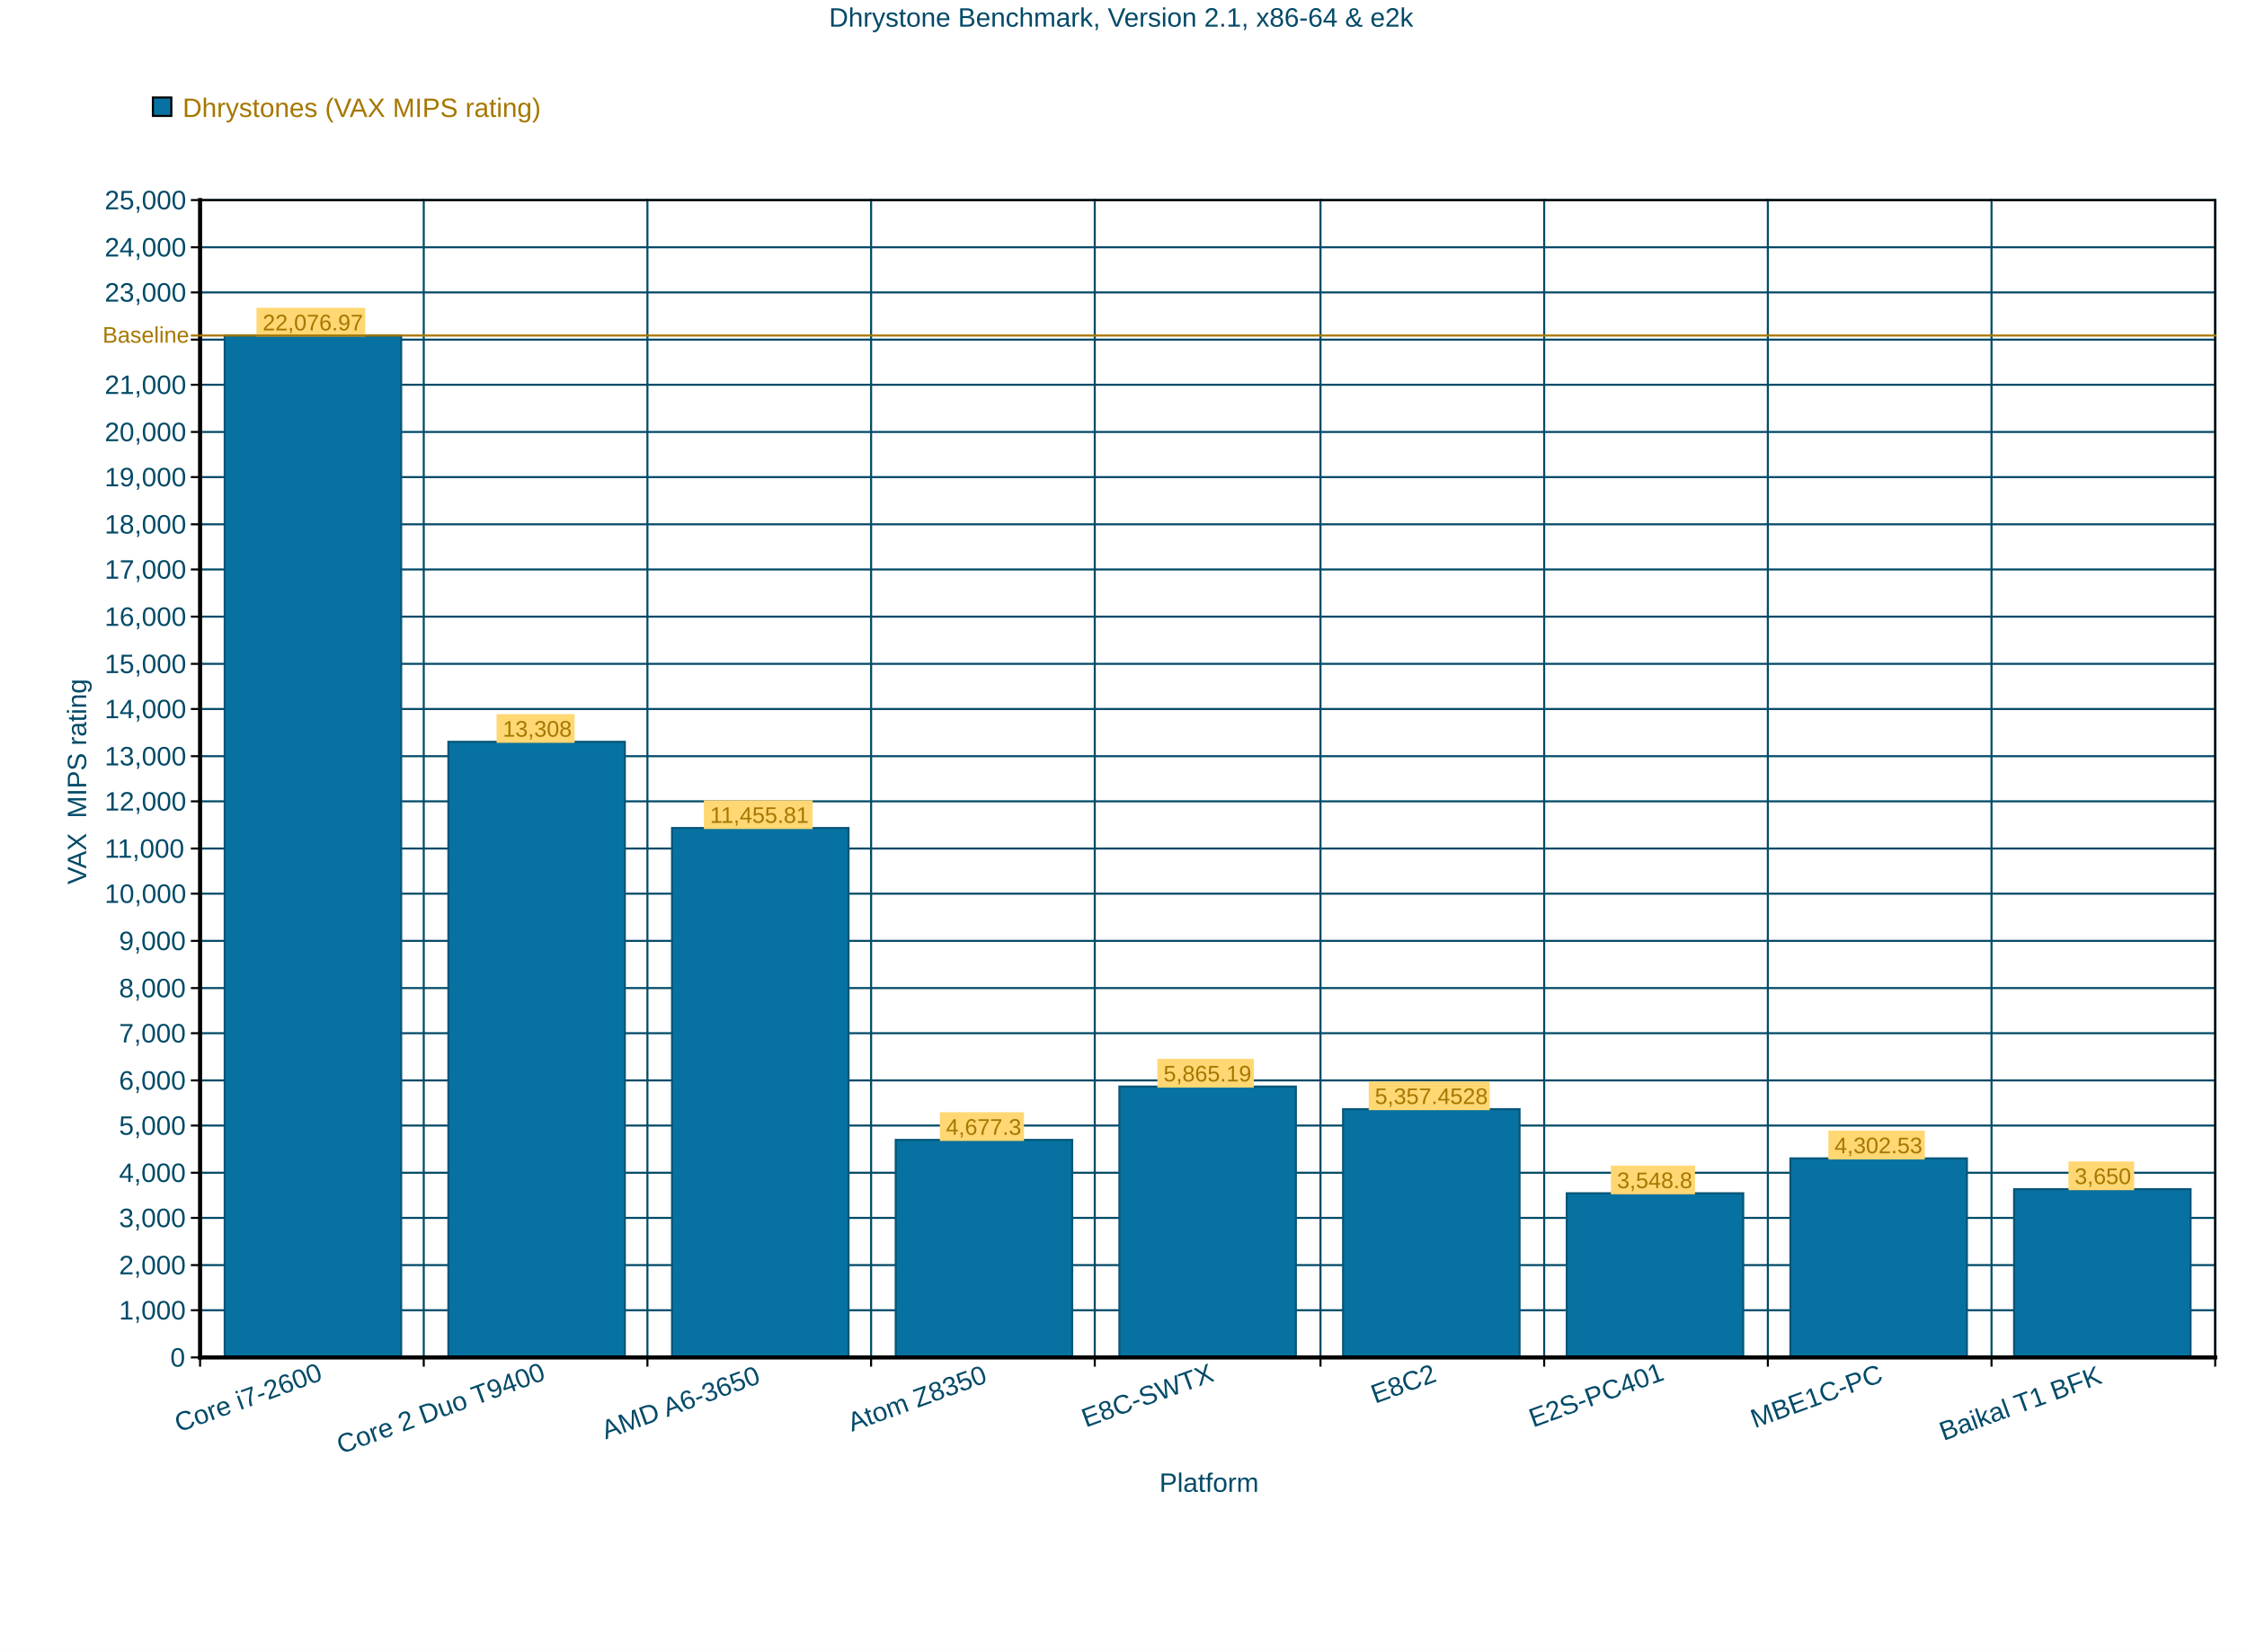
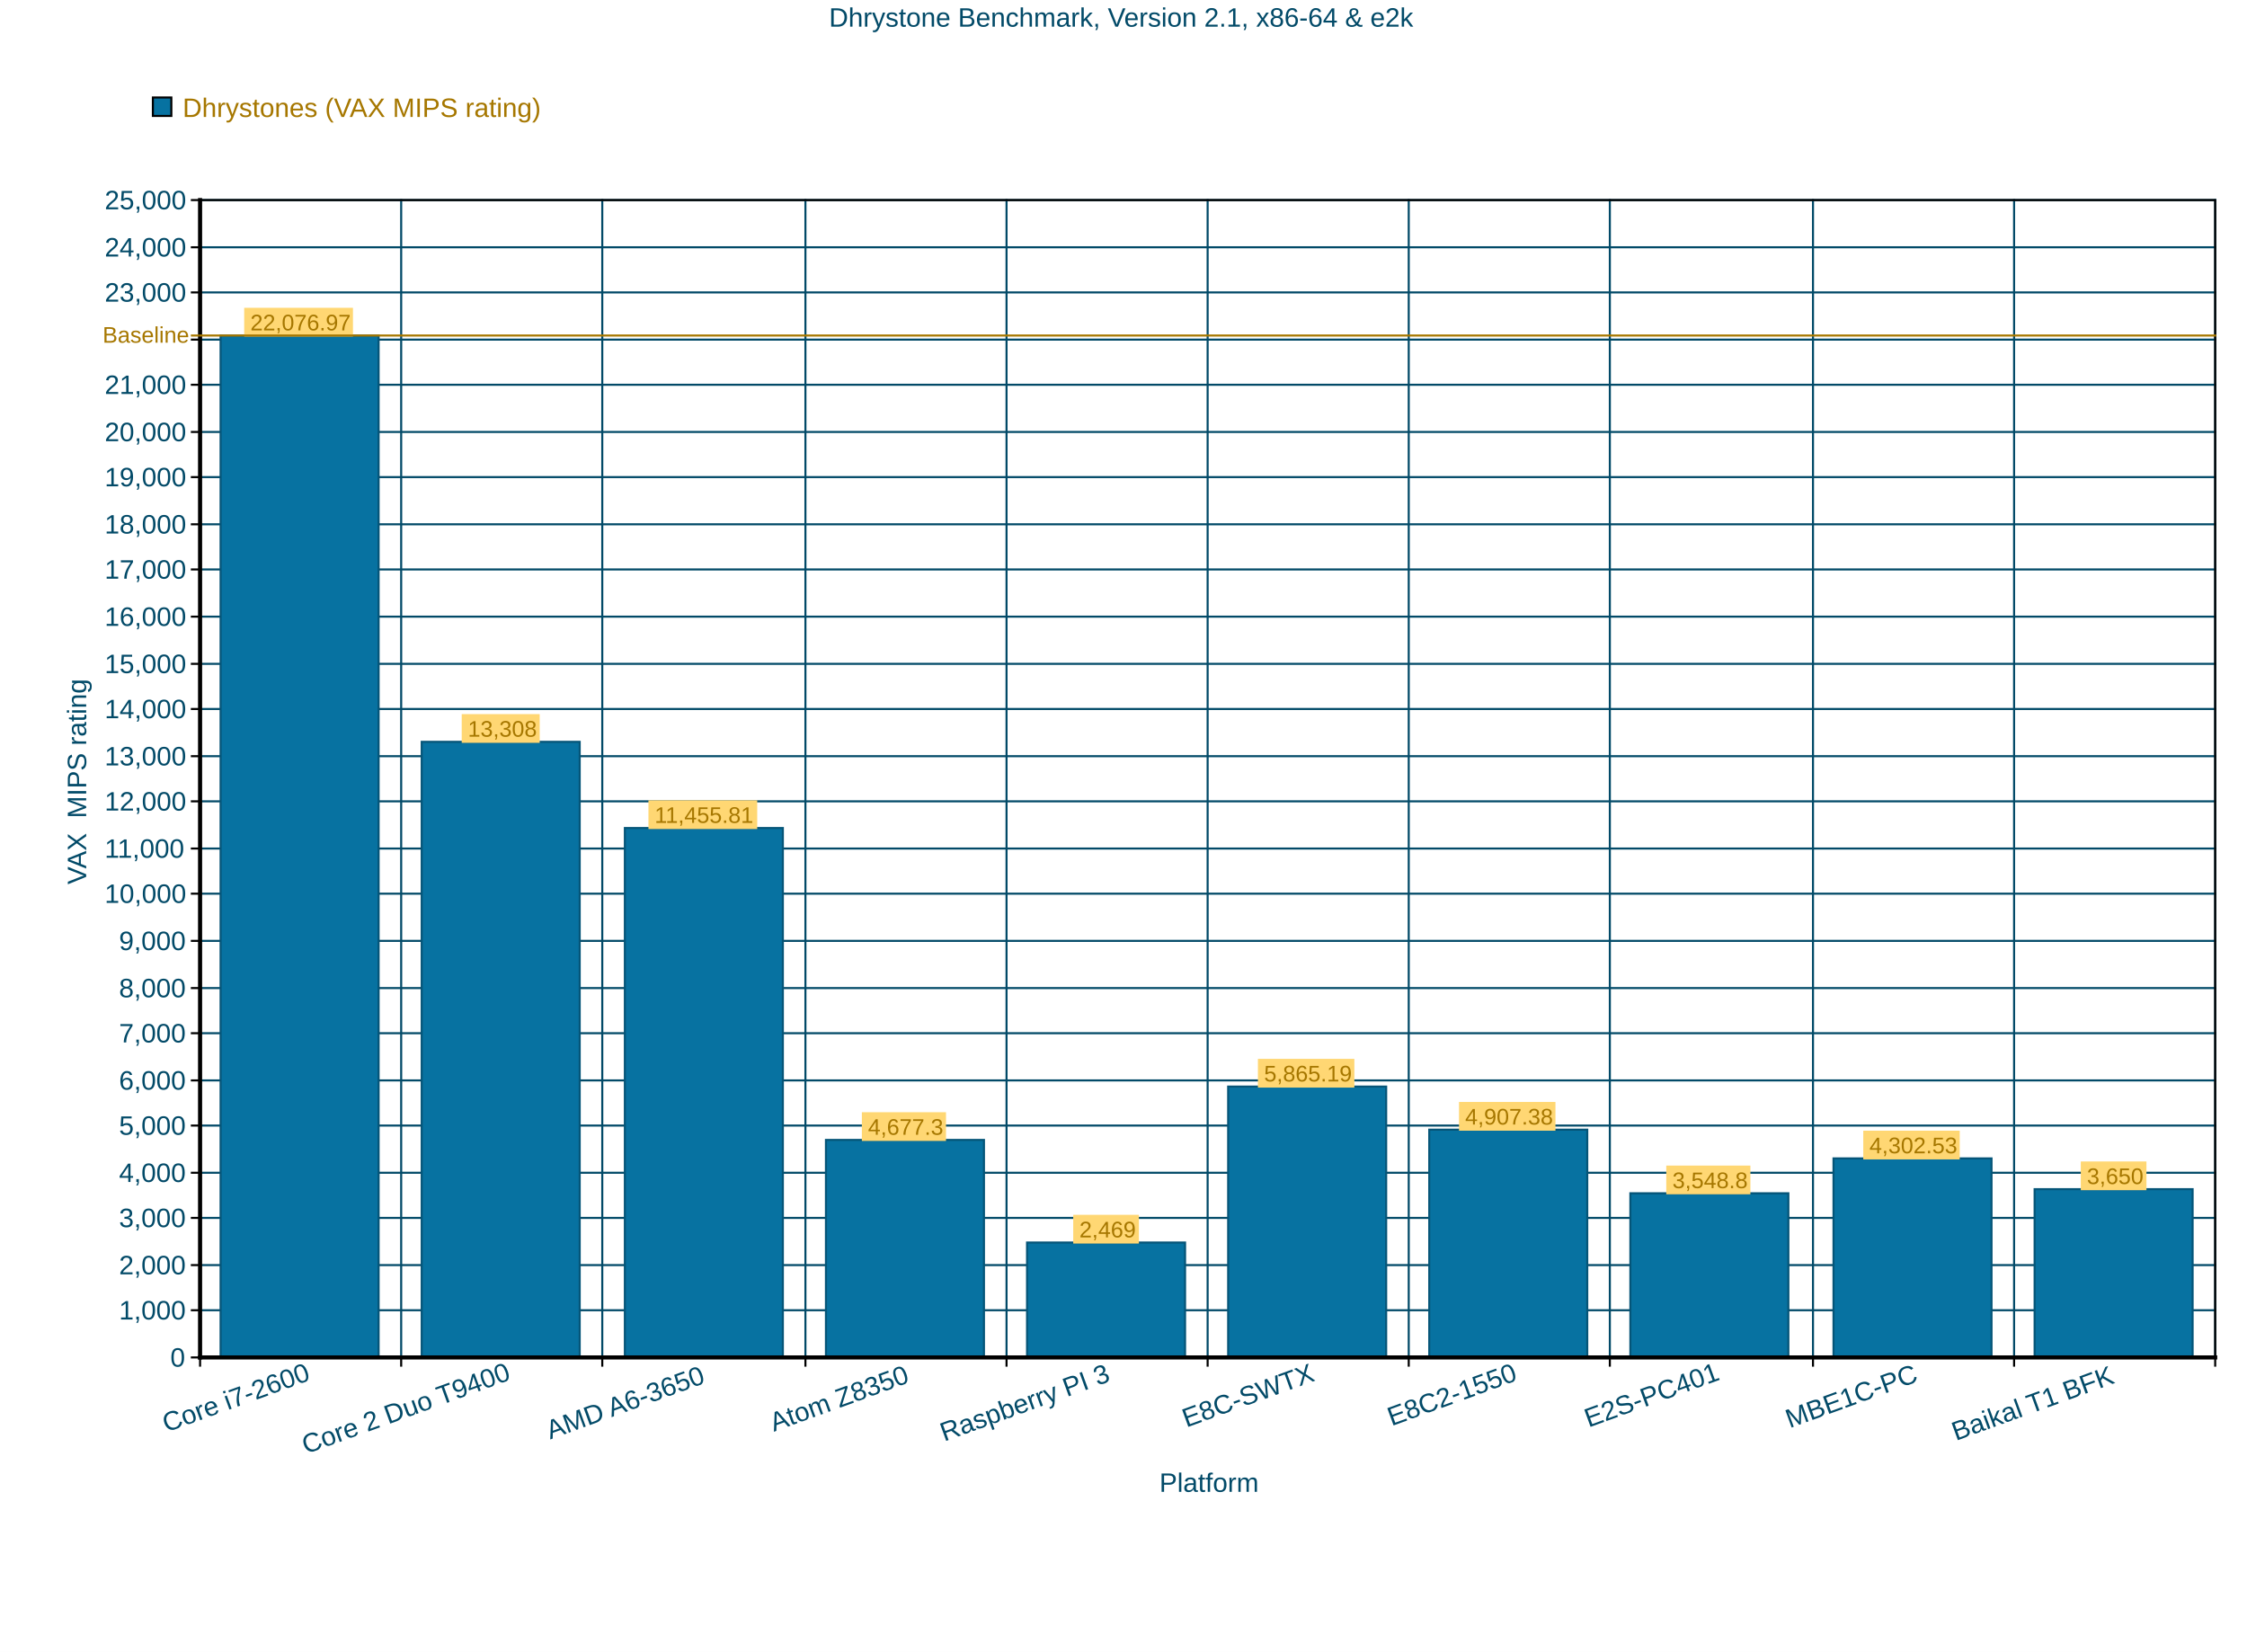
<svg xmlns="http://www.w3.org/2000/svg" xmlns:xlink="http://www.w3.org/1999/xlink" viewBox="0 0 1095 805" xml:space="preserve">
  <g font-family="Arial" font-size="11px" fill="none" fill-rule="evenodd" stroke-linecap="square">
    <rect id="b1" x="0" y="0" width="1095" height="805" />
    <use xlink:href="#b1" fill="#ffffff" />
    <rect id="b2" x="98" y="98" width="981" height="563" />
    <use xlink:href="#b2" fill="#ffffff" />
    <line id="b3" x1="97.5" y1="661.5" x2="1079.5" y2="661.5" />
    <use xlink:href="#b3" stroke="#024a68" />
    <line id="b4" x1="97.5" y1="638.5" x2="1079.5" y2="638.5" />
    <use xlink:href="#b4" stroke="#024a68" />
    <line id="b5" x1="97.5" y1="616.5" x2="1079.5" y2="616.5" />
    <use xlink:href="#b5" stroke="#024a68" />
    <line id="b6" x1="97.5" y1="593.5" x2="1079.5" y2="593.5" />
    <use xlink:href="#b6" stroke="#024a68" />
    <line id="b7" x1="97.5" y1="571.5" x2="1079.5" y2="571.5" />
    <use xlink:href="#b7" stroke="#024a68" />
    <line id="b8" x1="97.5" y1="548.5" x2="1079.5" y2="548.5" />
    <use xlink:href="#b8" stroke="#024a68" />
    <line id="b9" x1="97.5" y1="526.5" x2="1079.5" y2="526.5" />
    <use xlink:href="#b9" stroke="#024a68" />
    <line id="b10" x1="97.5" y1="503.5" x2="1079.5" y2="503.5" />
    <use xlink:href="#b10" stroke="#024a68" />
    <line id="b11" x1="97.5" y1="481.5" x2="1079.5" y2="481.5" />
    <use xlink:href="#b11" stroke="#024a68" />
    <line id="b12" x1="97.5" y1="458.5" x2="1079.5" y2="458.5" />
    <use xlink:href="#b12" stroke="#024a68" />
    <line id="b13" x1="97.5" y1="435.5" x2="1079.5" y2="435.5" />
    <use xlink:href="#b13" stroke="#024a68" />
    <line id="b14" x1="97.5" y1="413.5" x2="1079.5" y2="413.5" />
    <use xlink:href="#b14" stroke="#024a68" />
    <line id="b15" x1="97.5" y1="390.5" x2="1079.5" y2="390.5" />
    <use xlink:href="#b15" stroke="#024a68" />
    <line id="b16" x1="97.5" y1="368.5" x2="1079.5" y2="368.5" />
    <use xlink:href="#b16" stroke="#024a68" />
    <line id="b17" x1="97.5" y1="345.5" x2="1079.5" y2="345.5" />
    <use xlink:href="#b17" stroke="#024a68" />
    <line id="b18" x1="97.5" y1="323.5" x2="1079.5" y2="323.5" />
    <use xlink:href="#b18" stroke="#024a68" />
    <line id="b19" x1="97.5" y1="300.5" x2="1079.5" y2="300.5" />
    <use xlink:href="#b19" stroke="#024a68" />
    <line id="b20" x1="97.5" y1="277.5" x2="1079.5" y2="277.5" />
    <use xlink:href="#b20" stroke="#024a68" />
    <line id="b21" x1="97.5" y1="255.5" x2="1079.5" y2="255.5" />
    <use xlink:href="#b21" stroke="#024a68" />
    <line id="b22" x1="97.5" y1="232.5" x2="1079.5" y2="232.5" />
    <use xlink:href="#b22" stroke="#024a68" />
    <line id="b23" x1="97.5" y1="210.5" x2="1079.5" y2="210.5" />
    <use xlink:href="#b23" stroke="#024a68" />
    <line id="b24" x1="97.5" y1="187.5" x2="1079.5" y2="187.5" />
    <use xlink:href="#b24" stroke="#024a68" />
    <line id="b25" x1="97.5" y1="165.5" x2="1079.5" y2="165.5" />
    <use xlink:href="#b25" stroke="#024a68" />
    <line id="b26" x1="97.5" y1="142.5" x2="1079.5" y2="142.5" />
    <use xlink:href="#b26" stroke="#024a68" />
    <line id="b27" x1="97.5" y1="120.5" x2="1079.5" y2="120.5" />
    <use xlink:href="#b27" stroke="#024a68" />
    <line id="b28" x1="97.5" y1="97.5" x2="1079.5" y2="97.5" />
    <use xlink:href="#b28" stroke="#024a68" />
    <line id="b29" x1="97.5" y1="661.5" x2="97.5" y2="97.5" />
    <use xlink:href="#b29" stroke="#024a68" />
-     <line id="b30" x1="206.5" y1="661.5" x2="206.5" y2="97.5" />
+     <line id="b30" x1="195.5" y1="661.5" x2="195.5" y2="97.5" />
    <use xlink:href="#b30" stroke="#024a68" />
-     <line id="b31" x1="315.5" y1="661.5" x2="315.5" y2="97.5" />
+     <line id="b31" x1="293.5" y1="661.5" x2="293.5" y2="97.5" />
    <use xlink:href="#b31" stroke="#024a68" />
-     <line id="b32" x1="424.5" y1="661.5" x2="424.5" y2="97.5" />
+     <line id="b32" x1="392.5" y1="661.5" x2="392.5" y2="97.5" />
    <use xlink:href="#b32" stroke="#024a68" />
-     <line id="b33" x1="533.5" y1="661.5" x2="533.5" y2="97.5" />
+     <line id="b33" x1="490.5" y1="661.5" x2="490.5" y2="97.5" />
    <use xlink:href="#b33" stroke="#024a68" />
-     <line id="b34" x1="643.5" y1="661.5" x2="643.5" y2="97.5" />
+     <line id="b34" x1="588.5" y1="661.5" x2="588.5" y2="97.5" />
    <use xlink:href="#b34" stroke="#024a68" />
-     <line id="b35" x1="752.5" y1="661.5" x2="752.5" y2="97.5" />
+     <line id="b35" x1="686.5" y1="661.5" x2="686.5" y2="97.5" />
    <use xlink:href="#b35" stroke="#024a68" />
-     <line id="b36" x1="861.5" y1="661.5" x2="861.5" y2="97.5" />
+     <line id="b36" x1="784.5" y1="661.5" x2="784.5" y2="97.5" />
    <use xlink:href="#b36" stroke="#024a68" />
-     <line id="b37" x1="970.5" y1="661.5" x2="970.5" y2="97.5" />
+     <line id="b37" x1="883.5" y1="661.5" x2="883.5" y2="97.5" />
    <use xlink:href="#b37" stroke="#024a68" />
-     <line id="b38" x1="1079.5" y1="661.5" x2="1079.5" y2="97.5" />
+     <line id="b38" x1="981.5" y1="661.5" x2="981.5" y2="97.5" />
    <use xlink:href="#b38" stroke="#024a68" />
-     <rect id="b39" x="109.5" y="163.5" width="86" height="498" />
-     <use xlink:href="#b39" fill="#0772a1" stroke="#055578" />
-     <rect id="b40" x="218.5" y="361.5" width="86" height="300" />
+     <line id="b39" x1="1079.5" y1="661.5" x2="1079.5" y2="97.5" />
+     <use xlink:href="#b39" stroke="#024a68" />
+     <rect id="b40" x="107.5" y="163.5" width="77" height="498" />
    <use xlink:href="#b40" fill="#0772a1" stroke="#055578" />
-     <rect id="b41" x="327.5" y="403.5" width="86" height="258" />
+     <rect id="b41" x="205.5" y="361.5" width="77" height="300" />
    <use xlink:href="#b41" fill="#0772a1" stroke="#055578" />
-     <rect id="b42" x="436.5" y="555.5" width="86" height="106" />
+     <rect id="b42" x="304.5" y="403.5" width="77" height="258" />
    <use xlink:href="#b42" fill="#0772a1" stroke="#055578" />
-     <rect id="b43" x="545.5" y="529.5" width="86" height="132" />
+     <rect id="b43" x="402.5" y="555.5" width="77" height="106" />
    <use xlink:href="#b43" fill="#0772a1" stroke="#055578" />
-     <rect id="b44" x="654.5" y="540.5" width="86" height="121" />
+     <rect id="b44" x="500.5" y="605.5" width="77" height="56" />
    <use xlink:href="#b44" fill="#0772a1" stroke="#055578" />
-     <rect id="b45" x="763.5" y="581.5" width="86" height="80" />
+     <rect id="b45" x="598.5" y="529.5" width="77" height="132" />
    <use xlink:href="#b45" fill="#0772a1" stroke="#055578" />
-     <rect id="b46" x="872.5" y="564.5" width="86" height="97" />
+     <rect id="b46" x="696.5" y="550.5" width="77" height="111" />
    <use xlink:href="#b46" fill="#0772a1" stroke="#055578" />
-     <rect id="b47" x="981.5" y="579.5" width="86" height="82" />
+     <rect id="b47" x="794.5" y="581.5" width="77" height="80" />
    <use xlink:href="#b47" fill="#0772a1" stroke="#055578" />
-     <rect id="b48" x="125" y="150" width="53" height="14" />
-     <use xlink:href="#b48" fill="#ffd773" />
-     <text id="b49" style="font-family:'Arial';font-size:11px;" x="128" y="161">22,076.97</text>
-     <use xlink:href="#b49" fill="#a67700" />
-     <rect id="b50" x="242" y="348" width="38" height="14" />
+     <rect id="b48" x="893.5" y="564.5" width="77" height="97" />
+     <use xlink:href="#b48" fill="#0772a1" stroke="#055578" />
+     <rect id="b49" x="991.5" y="579.5" width="77" height="82" />
+     <use xlink:href="#b49" fill="#0772a1" stroke="#055578" />
+     <rect id="b50" x="119" y="150" width="53" height="14" />
    <use xlink:href="#b50" fill="#ffd773" />
-     <text id="b51" style="font-family:'Arial';font-size:11px;" x="245" y="359">13,308</text>
+     <text id="b51" style="font-family:'Arial';font-size:11px;" x="122" y="161">22,076.97</text>
    <use xlink:href="#b51" fill="#a67700" />
-     <rect id="b52" x="343" y="390" width="53" height="14" />
+     <rect id="b52" x="225" y="348" width="38" height="14" />
    <use xlink:href="#b52" fill="#ffd773" />
-     <text id="b53" style="font-family:'Arial';font-size:11px;" x="346" y="401">11,455.81</text>
+     <text id="b53" style="font-family:'Arial';font-size:11px;" x="228" y="359">13,308</text>
    <use xlink:href="#b53" fill="#a67700" />
-     <rect id="b54" x="458" y="542" width="41" height="14" />
+     <rect id="b54" x="316" y="390" width="53" height="14" />
    <use xlink:href="#b54" fill="#ffd773" />
-     <text id="b55" style="font-family:'Arial';font-size:11px;" x="461" y="553">4,677.3</text>
+     <text id="b55" style="font-family:'Arial';font-size:11px;" x="319" y="401">11,455.81</text>
    <use xlink:href="#b55" fill="#a67700" />
-     <rect id="b56" x="564" y="516" width="47" height="14" />
+     <rect id="b56" x="420" y="542" width="41" height="14" />
    <use xlink:href="#b56" fill="#ffd773" />
-     <text id="b57" style="font-family:'Arial';font-size:11px;" x="567" y="527">5,865.19</text>
+     <text id="b57" style="font-family:'Arial';font-size:11px;" x="423" y="553">4,677.3</text>
    <use xlink:href="#b57" fill="#a67700" />
-     <rect id="b58" x="667" y="527" width="59" height="14" />
+     <rect id="b58" x="523" y="592" width="32" height="14" />
    <use xlink:href="#b58" fill="#ffd773" />
-     <text id="b59" style="font-family:'Arial';font-size:11px;" x="670" y="538">5,357.4528</text>
+     <text id="b59" style="font-family:'Arial';font-size:11px;" x="526" y="603">2,469</text>
    <use xlink:href="#b59" fill="#a67700" />
-     <rect id="b60" x="785" y="568" width="41" height="14" />
+     <rect id="b60" x="613" y="516" width="47" height="14" />
    <use xlink:href="#b60" fill="#ffd773" />
-     <text id="b61" style="font-family:'Arial';font-size:11px;" x="788" y="579">3,548.8</text>
+     <text id="b61" style="font-family:'Arial';font-size:11px;" x="616" y="527">5,865.19</text>
    <use xlink:href="#b61" fill="#a67700" />
-     <rect id="b62" x="891" y="551" width="47" height="14" />
+     <rect id="b62" x="711" y="537" width="47" height="14" />
    <use xlink:href="#b62" fill="#ffd773" />
-     <text id="b63" style="font-family:'Arial';font-size:11px;" x="894" y="562">4,302.53</text>
+     <text id="b63" style="font-family:'Arial';font-size:11px;" x="714" y="548">4,907.38</text>
    <use xlink:href="#b63" fill="#a67700" />
-     <rect id="b64" x="1008" y="566" width="32" height="14" />
+     <rect id="b64" x="812" y="568" width="41" height="14" />
    <use xlink:href="#b64" fill="#ffd773" />
-     <text id="b65" style="font-family:'Arial';font-size:11px;" x="1011" y="577">3,650</text>
+     <text id="b65" style="font-family:'Arial';font-size:11px;" x="815" y="579">3,548.8</text>
    <use xlink:href="#b65" fill="#a67700" />
-     <rect id="b66" x="97.5" y="97.5" width="982" height="564" />
-     <use xlink:href="#b66" stroke="#000000" />
-     <line id="b67" x1="97.5" y1="661.5" x2="97.5" y2="97.5" stroke-width="2" />
-     <use xlink:href="#b67" stroke="#000000" />
-     <line id="b68" x1="93.5" y1="661.5" x2="96.5" y2="661.5" />
-     <use xlink:href="#b68" stroke="#000000" />
-     <line id="b69" x1="93.5" y1="638.5" x2="96.5" y2="638.5" />
-     <use xlink:href="#b69" stroke="#000000" />
-     <line id="b70" x1="93.5" y1="616.5" x2="96.5" y2="616.5" />
+     <rect id="b66" x="908" y="551" width="47" height="14" />
+     <use xlink:href="#b66" fill="#ffd773" />
+     <text id="b67" style="font-family:'Arial';font-size:11px;" x="911" y="562">4,302.53</text>
+     <use xlink:href="#b67" fill="#a67700" />
+     <rect id="b68" x="1014" y="566" width="32" height="14" />
+     <use xlink:href="#b68" fill="#ffd773" />
+     <text id="b69" style="font-family:'Arial';font-size:11px;" x="1017" y="577">3,650</text>
+     <use xlink:href="#b69" fill="#a67700" />
+     <rect id="b70" x="97.5" y="97.5" width="982" height="564" />
    <use xlink:href="#b70" stroke="#000000" />
-     <line id="b71" x1="93.5" y1="593.5" x2="96.5" y2="593.5" />
+     <line id="b71" x1="97.5" y1="661.5" x2="97.5" y2="97.5" stroke-width="2" />
    <use xlink:href="#b71" stroke="#000000" />
-     <line id="b72" x1="93.5" y1="571.5" x2="96.5" y2="571.5" />
+     <line id="b72" x1="93.5" y1="661.5" x2="96.5" y2="661.5" />
    <use xlink:href="#b72" stroke="#000000" />
-     <line id="b73" x1="93.5" y1="548.5" x2="96.5" y2="548.5" />
+     <line id="b73" x1="93.5" y1="638.5" x2="96.5" y2="638.5" />
    <use xlink:href="#b73" stroke="#000000" />
-     <line id="b74" x1="93.5" y1="526.5" x2="96.5" y2="526.5" />
+     <line id="b74" x1="93.5" y1="616.5" x2="96.5" y2="616.5" />
    <use xlink:href="#b74" stroke="#000000" />
-     <line id="b75" x1="93.5" y1="503.5" x2="96.5" y2="503.5" />
+     <line id="b75" x1="93.5" y1="593.5" x2="96.5" y2="593.5" />
    <use xlink:href="#b75" stroke="#000000" />
-     <line id="b76" x1="93.5" y1="481.5" x2="96.5" y2="481.5" />
+     <line id="b76" x1="93.5" y1="571.5" x2="96.5" y2="571.5" />
    <use xlink:href="#b76" stroke="#000000" />
-     <line id="b77" x1="93.5" y1="458.5" x2="96.5" y2="458.5" />
+     <line id="b77" x1="93.5" y1="548.5" x2="96.5" y2="548.5" />
    <use xlink:href="#b77" stroke="#000000" />
-     <line id="b78" x1="93.5" y1="435.5" x2="96.5" y2="435.5" />
+     <line id="b78" x1="93.5" y1="526.5" x2="96.5" y2="526.5" />
    <use xlink:href="#b78" stroke="#000000" />
-     <line id="b79" x1="93.5" y1="413.5" x2="96.5" y2="413.5" />
+     <line id="b79" x1="93.5" y1="503.5" x2="96.5" y2="503.5" />
    <use xlink:href="#b79" stroke="#000000" />
-     <line id="b80" x1="93.5" y1="390.5" x2="96.5" y2="390.5" />
+     <line id="b80" x1="93.5" y1="481.5" x2="96.5" y2="481.5" />
    <use xlink:href="#b80" stroke="#000000" />
-     <line id="b81" x1="93.5" y1="368.5" x2="96.5" y2="368.5" />
+     <line id="b81" x1="93.5" y1="458.5" x2="96.5" y2="458.5" />
    <use xlink:href="#b81" stroke="#000000" />
-     <line id="b82" x1="93.5" y1="345.5" x2="96.5" y2="345.5" />
+     <line id="b82" x1="93.5" y1="435.5" x2="96.5" y2="435.5" />
    <use xlink:href="#b82" stroke="#000000" />
-     <line id="b83" x1="93.5" y1="323.5" x2="96.5" y2="323.5" />
+     <line id="b83" x1="93.5" y1="413.5" x2="96.5" y2="413.5" />
    <use xlink:href="#b83" stroke="#000000" />
-     <line id="b84" x1="93.5" y1="300.5" x2="96.5" y2="300.5" />
+     <line id="b84" x1="93.5" y1="390.5" x2="96.5" y2="390.5" />
    <use xlink:href="#b84" stroke="#000000" />
-     <line id="b85" x1="93.5" y1="277.5" x2="96.5" y2="277.5" />
+     <line id="b85" x1="93.5" y1="368.5" x2="96.5" y2="368.5" />
    <use xlink:href="#b85" stroke="#000000" />
-     <line id="b86" x1="93.5" y1="255.5" x2="96.5" y2="255.5" />
+     <line id="b86" x1="93.5" y1="345.5" x2="96.5" y2="345.5" />
    <use xlink:href="#b86" stroke="#000000" />
-     <line id="b87" x1="93.5" y1="232.5" x2="96.5" y2="232.5" />
+     <line id="b87" x1="93.5" y1="323.5" x2="96.5" y2="323.5" />
    <use xlink:href="#b87" stroke="#000000" />
-     <line id="b88" x1="93.5" y1="210.5" x2="96.5" y2="210.5" />
+     <line id="b88" x1="93.5" y1="300.5" x2="96.5" y2="300.5" />
    <use xlink:href="#b88" stroke="#000000" />
-     <line id="b89" x1="93.5" y1="187.5" x2="96.5" y2="187.5" />
+     <line id="b89" x1="93.5" y1="277.5" x2="96.5" y2="277.5" />
    <use xlink:href="#b89" stroke="#000000" />
-     <line id="b90" x1="93.5" y1="165.5" x2="96.5" y2="165.5" />
+     <line id="b90" x1="93.5" y1="255.5" x2="96.5" y2="255.5" />
    <use xlink:href="#b90" stroke="#000000" />
-     <line id="b91" x1="93.5" y1="142.5" x2="96.5" y2="142.5" />
+     <line id="b91" x1="93.5" y1="232.5" x2="96.5" y2="232.5" />
    <use xlink:href="#b91" stroke="#000000" />
-     <line id="b92" x1="93.5" y1="120.5" x2="96.5" y2="120.5" />
+     <line id="b92" x1="93.5" y1="210.5" x2="96.5" y2="210.5" />
    <use xlink:href="#b92" stroke="#000000" />
-     <line id="b93" x1="93.5" y1="97.5" x2="96.5" y2="97.5" />
+     <line id="b93" x1="93.5" y1="187.5" x2="96.5" y2="187.5" />
    <use xlink:href="#b93" stroke="#000000" />
-     <text id="b94" style="font-family:'Arial';font-size:13px;" x="83" y="666">0</text>
-     <use xlink:href="#b94" fill="#024a68" />
-     <text id="b95" style="font-family:'Arial';font-size:13px;" x="58" y="643">1,000</text>
-     <use xlink:href="#b95" fill="#024a68" />
-     <text id="b96" style="font-family:'Arial';font-size:13px;" x="58" y="621">2,000</text>
-     <use xlink:href="#b96" fill="#024a68" />
-     <text id="b97" style="font-family:'Arial';font-size:13px;" x="58" y="598">3,000</text>
-     <use xlink:href="#b97" fill="#024a68" />
-     <text id="b98" style="font-family:'Arial';font-size:13px;" x="58" y="576">4,000</text>
+     <line id="b94" x1="93.5" y1="165.5" x2="96.5" y2="165.5" />
+     <use xlink:href="#b94" stroke="#000000" />
+     <line id="b95" x1="93.5" y1="142.5" x2="96.5" y2="142.5" />
+     <use xlink:href="#b95" stroke="#000000" />
+     <line id="b96" x1="93.5" y1="120.5" x2="96.5" y2="120.5" />
+     <use xlink:href="#b96" stroke="#000000" />
+     <line id="b97" x1="93.5" y1="97.5" x2="96.5" y2="97.5" />
+     <use xlink:href="#b97" stroke="#000000" />
+     <text id="b98" style="font-family:'Arial';font-size:13px;" x="83" y="666">0</text>
    <use xlink:href="#b98" fill="#024a68" />
-     <text id="b99" style="font-family:'Arial';font-size:13px;" x="58" y="553">5,000</text>
+     <text id="b99" style="font-family:'Arial';font-size:13px;" x="58" y="643">1,000</text>
    <use xlink:href="#b99" fill="#024a68" />
-     <text id="b100" style="font-family:'Arial';font-size:13px;" x="58" y="531">6,000</text>
+     <text id="b100" style="font-family:'Arial';font-size:13px;" x="58" y="621">2,000</text>
    <use xlink:href="#b100" fill="#024a68" />
-     <text id="b101" style="font-family:'Arial';font-size:13px;" x="58" y="508">7,000</text>
+     <text id="b101" style="font-family:'Arial';font-size:13px;" x="58" y="598">3,000</text>
    <use xlink:href="#b101" fill="#024a68" />
-     <text id="b102" style="font-family:'Arial';font-size:13px;" x="58" y="486">8,000</text>
+     <text id="b102" style="font-family:'Arial';font-size:13px;" x="58" y="576">4,000</text>
    <use xlink:href="#b102" fill="#024a68" />
-     <text id="b103" style="font-family:'Arial';font-size:13px;" x="58" y="463">9,000</text>
+     <text id="b103" style="font-family:'Arial';font-size:13px;" x="58" y="553">5,000</text>
    <use xlink:href="#b103" fill="#024a68" />
-     <text id="b104" style="font-family:'Arial';font-size:13px;" x="51" y="440">10,000</text>
+     <text id="b104" style="font-family:'Arial';font-size:13px;" x="58" y="531">6,000</text>
    <use xlink:href="#b104" fill="#024a68" />
-     <text id="b105" style="font-family:'Arial';font-size:13px;" x="51" y="418">11,000</text>
+     <text id="b105" style="font-family:'Arial';font-size:13px;" x="58" y="508">7,000</text>
    <use xlink:href="#b105" fill="#024a68" />
-     <text id="b106" style="font-family:'Arial';font-size:13px;" x="51" y="395">12,000</text>
+     <text id="b106" style="font-family:'Arial';font-size:13px;" x="58" y="486">8,000</text>
    <use xlink:href="#b106" fill="#024a68" />
-     <text id="b107" style="font-family:'Arial';font-size:13px;" x="51" y="373">13,000</text>
+     <text id="b107" style="font-family:'Arial';font-size:13px;" x="58" y="463">9,000</text>
    <use xlink:href="#b107" fill="#024a68" />
-     <text id="b108" style="font-family:'Arial';font-size:13px;" x="51" y="350">14,000</text>
+     <text id="b108" style="font-family:'Arial';font-size:13px;" x="51" y="440">10,000</text>
    <use xlink:href="#b108" fill="#024a68" />
-     <text id="b109" style="font-family:'Arial';font-size:13px;" x="51" y="328">15,000</text>
+     <text id="b109" style="font-family:'Arial';font-size:13px;" x="51" y="418">11,000</text>
    <use xlink:href="#b109" fill="#024a68" />
-     <text id="b110" style="font-family:'Arial';font-size:13px;" x="51" y="305">16,000</text>
+     <text id="b110" style="font-family:'Arial';font-size:13px;" x="51" y="395">12,000</text>
    <use xlink:href="#b110" fill="#024a68" />
-     <text id="b111" style="font-family:'Arial';font-size:13px;" x="51" y="282">17,000</text>
+     <text id="b111" style="font-family:'Arial';font-size:13px;" x="51" y="373">13,000</text>
    <use xlink:href="#b111" fill="#024a68" />
-     <text id="b112" style="font-family:'Arial';font-size:13px;" x="51" y="260">18,000</text>
+     <text id="b112" style="font-family:'Arial';font-size:13px;" x="51" y="350">14,000</text>
    <use xlink:href="#b112" fill="#024a68" />
-     <text id="b113" style="font-family:'Arial';font-size:13px;" x="51" y="237">19,000</text>
+     <text id="b113" style="font-family:'Arial';font-size:13px;" x="51" y="328">15,000</text>
    <use xlink:href="#b113" fill="#024a68" />
-     <text id="b114" style="font-family:'Arial';font-size:13px;" x="51" y="215">20,000</text>
+     <text id="b114" style="font-family:'Arial';font-size:13px;" x="51" y="305">16,000</text>
    <use xlink:href="#b114" fill="#024a68" />
-     <text id="b115" style="font-family:'Arial';font-size:13px;" x="51" y="192">21,000</text>
+     <text id="b115" style="font-family:'Arial';font-size:13px;" x="51" y="282">17,000</text>
    <use xlink:href="#b115" fill="#024a68" />
-     <text id="b116" style="font-family:'Arial';font-size:13px;" x="51" y="147">23,000</text>
+     <text id="b116" style="font-family:'Arial';font-size:13px;" x="51" y="260">18,000</text>
    <use xlink:href="#b116" fill="#024a68" />
-     <text id="b117" style="font-family:'Arial';font-size:13px;" x="51" y="125">24,000</text>
+     <text id="b117" style="font-family:'Arial';font-size:13px;" x="51" y="237">19,000</text>
    <use xlink:href="#b117" fill="#024a68" />
-     <text id="b118" style="font-family:'Arial';font-size:13px;" x="51" y="102">25,000</text>
+     <text id="b118" style="font-family:'Arial';font-size:13px;" x="51" y="215">20,000</text>
    <use xlink:href="#b118" fill="#024a68" />
-     <line id="b119" x1="93.5" y1="163.5" x2="96.5" y2="163.5" />
-     <use xlink:href="#b119" stroke="#a67700" />
-     <text id="b120" style="font-family:'Arial';font-size:11px;" x="50" y="167">Baseline</text>
-     <use xlink:href="#b120" fill="#a67700" />
-     <defs>
-       <symbol id="g121" viewBox="0 0 115 15" preserveAspectRatio="none">
-         <g font-family="Arial" font-size="11px" fill="none" fill-rule="evenodd" stroke-linecap="square">
-           <text id="b122" style="font-family:'Arial';font-size:13px;" x="5" y="12">VAX  MIPS rating </text>
-           <use xlink:href="#b122" fill="#024a68" />
-         </g>
-       </symbol>
-     </defs>
-     <use x="30" y="436" width="115" height="15" xlink:href="#g121" transform="rotate(-90,30,436)" />
-     <line id="b123" x1="97.5" y1="661.5" x2="1079.5" y2="661.5" stroke-width="2" />
-     <use xlink:href="#b123" stroke="#000000" />
-     <line id="b124" x1="97.5" y1="665.5" x2="97.5" y2="662.5" />
-     <use xlink:href="#b124" stroke="#000000" />
-     <line id="b125" x1="206.5" y1="665.5" x2="206.5" y2="662.5" />
-     <use xlink:href="#b125" stroke="#000000" />
-     <line id="b126" x1="315.5" y1="665.5" x2="315.5" y2="662.5" />
-     <use xlink:href="#b126" stroke="#000000" />
-     <line id="b127" x1="424.5" y1="665.5" x2="424.5" y2="662.5" />
+     <text id="b119" style="font-family:'Arial';font-size:13px;" x="51" y="192">21,000</text>
+     <use xlink:href="#b119" fill="#024a68" />
+     <text id="b120" style="font-family:'Arial';font-size:13px;" x="51" y="147">23,000</text>
+     <use xlink:href="#b120" fill="#024a68" />
+     <text id="b121" style="font-family:'Arial';font-size:13px;" x="51" y="125">24,000</text>
+     <use xlink:href="#b121" fill="#024a68" />
+     <text id="b122" style="font-family:'Arial';font-size:13px;" x="51" y="102">25,000</text>
+     <use xlink:href="#b122" fill="#024a68" />
+     <line id="b123" x1="93.5" y1="163.5" x2="96.5" y2="163.5" />
+     <use xlink:href="#b123" stroke="#a67700" />
+     <text id="b124" style="font-family:'Arial';font-size:11px;" x="50" y="167">Baseline</text>
+     <use xlink:href="#b124" fill="#a67700" />
+     <defs>
+       <symbol id="g125" viewBox="0 0 115 15" preserveAspectRatio="none">
+         <g font-family="Arial" font-size="11px" fill="none" fill-rule="evenodd" stroke-linecap="square">
+           <text id="b126" style="font-family:'Arial';font-size:13px;" x="5" y="12">VAX  MIPS rating </text>
+           <use xlink:href="#b126" fill="#024a68" />
+         </g>
+       </symbol>
+     </defs>
+     <use x="30" y="436" width="115" height="15" xlink:href="#g125" transform="rotate(-90,30,436)" />
+     <line id="b127" x1="97.5" y1="661.5" x2="1079.5" y2="661.5" stroke-width="2" />
    <use xlink:href="#b127" stroke="#000000" />
-     <line id="b128" x1="533.5" y1="665.5" x2="533.5" y2="662.5" />
+     <line id="b128" x1="97.5" y1="665.5" x2="97.5" y2="662.5" />
    <use xlink:href="#b128" stroke="#000000" />
-     <line id="b129" x1="643.5" y1="665.5" x2="643.5" y2="662.5" />
+     <line id="b129" x1="195.5" y1="665.5" x2="195.5" y2="662.5" />
    <use xlink:href="#b129" stroke="#000000" />
-     <line id="b130" x1="752.5" y1="665.5" x2="752.5" y2="662.5" />
+     <line id="b130" x1="293.5" y1="665.5" x2="293.5" y2="662.5" />
    <use xlink:href="#b130" stroke="#000000" />
-     <line id="b131" x1="861.5" y1="665.5" x2="861.5" y2="662.5" />
+     <line id="b131" x1="392.5" y1="665.5" x2="392.5" y2="662.5" />
    <use xlink:href="#b131" stroke="#000000" />
-     <line id="b132" x1="970.5" y1="665.5" x2="970.5" y2="662.5" />
+     <line id="b132" x1="490.5" y1="665.5" x2="490.5" y2="662.5" />
    <use xlink:href="#b132" stroke="#000000" />
-     <line id="b133" x1="1079.5" y1="665.5" x2="1079.5" y2="662.5" />
+     <line id="b133" x1="588.5" y1="665.5" x2="588.5" y2="662.5" />
    <use xlink:href="#b133" stroke="#000000" />
-     <defs>
-       <symbol id="g134" viewBox="0 0 83 10" preserveAspectRatio="none">
-         <g font-family="Arial" font-size="11px" fill="none" fill-rule="evenodd" stroke-linecap="square">
-           <text id="b135" style="font-family:'Arial';font-size:13px;" x="5" y="10">Core i7-2600</text>
-           <use xlink:href="#b135" fill="#024a68" />
-         </g>
-       </symbol>
-     </defs>
-     <use x="79" y="690.388" width="83" height="10" xlink:href="#g134" transform="rotate(-20,79,690.388)" />
-     <defs>
-       <symbol id="g136" viewBox="0 0 114 10" preserveAspectRatio="none">
-         <g font-family="Arial" font-size="11px" fill="none" fill-rule="evenodd" stroke-linecap="square">
-           <text id="b137" style="font-family:'Arial';font-size:13px;" x="5" y="10">Core 2 Duo T9400</text>
-           <use xlink:href="#b137" fill="#024a68" />
-         </g>
-       </symbol>
-     </defs>
-     <use x="158" y="700.99" width="114" height="10" xlink:href="#g136" transform="rotate(-20,158,700.99)" />
-     <defs>
-       <symbol id="g138" viewBox="0 0 93 10" preserveAspectRatio="none">
-         <g font-family="Arial" font-size="11px" fill="none" fill-rule="evenodd" stroke-linecap="square">
-           <text id="b139" style="font-family:'Arial';font-size:13px;" x="5" y="10">AMD A6-3650</text>
-           <use xlink:href="#b139" fill="#024a68" />
-         </g>
-       </symbol>
-     </defs>
-     <use x="287" y="693.808" width="93" height="10" xlink:href="#g138" transform="rotate(-20,287,693.808)" />
-     <defs>
-       <symbol id="g140" viewBox="0 0 82 10" preserveAspectRatio="none">
-         <g font-family="Arial" font-size="11px" fill="none" fill-rule="evenodd" stroke-linecap="square">
-           <text id="b141" style="font-family:'Arial';font-size:13px;" x="5" y="10">Atom Z8350</text>
-           <use xlink:href="#b141" fill="#024a68" />
-         </g>
-       </symbol>
-     </defs>
-     <use x="407" y="690.046" width="82" height="10" xlink:href="#g140" transform="rotate(-20,407,690.046)" />
-     <defs>
-       <symbol id="g142" viewBox="0 0 76 10" preserveAspectRatio="none">
-         <g font-family="Arial" font-size="11px" fill="none" fill-rule="evenodd" stroke-linecap="square">
-           <text id="b143" style="font-family:'Arial';font-size:13px;" x="5" y="10">E8C-SWTX</text>
-           <use xlink:href="#b143" fill="#024a68" />
-         </g>
-       </symbol>
-     </defs>
-     <use x="521" y="687.994" width="76" height="10" xlink:href="#g142" transform="rotate(-20,521,687.994)" />
-     <defs>
-       <symbol id="g144" viewBox="0 0 42 10" preserveAspectRatio="none">
-         <g font-family="Arial" font-size="11px" fill="none" fill-rule="evenodd" stroke-linecap="square">
-           <text id="b145" style="font-family:'Arial';font-size:13px;" x="5" y="10">E8C2</text>
-           <use xlink:href="#b145" fill="#024a68" />
-         </g>
-       </symbol>
-     </defs>
-     <use x="662" y="676.365" width="42" height="10" xlink:href="#g144" transform="rotate(-20,662,676.365)" />
-     <defs>
-       <symbol id="g146" viewBox="0 0 76 10" preserveAspectRatio="none">
-         <g font-family="Arial" font-size="11px" fill="none" fill-rule="evenodd" stroke-linecap="square">
-           <text id="b147" style="font-family:'Arial';font-size:13px;" x="5" y="10">E2S-PC401</text>
-           <use xlink:href="#b147" fill="#024a68" />
-         </g>
-       </symbol>
-     </defs>
-     <use x="739" y="687.994" width="76" height="10" xlink:href="#g146" transform="rotate(-20,739,687.994)" />
-     <defs>
-       <symbol id="g148" viewBox="0 0 77 10" preserveAspectRatio="none">
-         <g font-family="Arial" font-size="11px" fill="none" fill-rule="evenodd" stroke-linecap="square">
-           <text id="b149" style="font-family:'Arial';font-size:13px;" x="5" y="10">MBE1C-PC</text>
-           <use xlink:href="#b149" fill="#024a68" />
-         </g>
-       </symbol>
-     </defs>
-     <use x="847" y="688.336" width="77" height="10" xlink:href="#g148" transform="rotate(-20,847,688.336)" />
-     <defs>
-       <symbol id="g150" viewBox="0 0 95 10" preserveAspectRatio="none">
-         <g font-family="Arial" font-size="11px" fill="none" fill-rule="evenodd" stroke-linecap="square">
-           <text id="b151" style="font-family:'Arial';font-size:13px;" x="5" y="10">Baikal T1 BFK</text>
-           <use xlink:href="#b151" fill="#024a68" />
-         </g>
-       </symbol>
-     </defs>
-     <use x="939" y="694.492" width="95" height="10" xlink:href="#g150" transform="rotate(-20,939,694.492)" />
-     <text id="b152" style="font-family:'Arial';font-size:13px;" x="565" y="727">Platform</text>
-     <use xlink:href="#b152" fill="#024a68" />
-     <text id="b153" style="font-family:'Arial';font-size:13px;" x="587" y="742"> </text>
-     <use xlink:href="#b153" fill="#024a68" />
-     <line id="b154" x1="97.5" y1="163.5" x2="1079.5" y2="163.5" />
-     <use xlink:href="#b154" stroke="#a67700" />
-     <rect id="b155" x="74.5" y="47.5" width="9" height="9" />
-     <use xlink:href="#b155" fill="#0772a1" stroke="#000000" />
-     <text id="b156" style="font-family:'Arial';font-size:13px;" x="89" y="57">Dhrystones (VAX MIPS rating)</text>
-     <use xlink:href="#b156" fill="#a67700" />
-     <text id="b157" style="font-family:'Arial';font-size:13px;" x="404" y="13">Dhrystone Benchmark, Version 2.1, x86-64 &amp; e2k</text>
-     <use xlink:href="#b157" fill="#024a68" />
+     <line id="b134" x1="686.5" y1="665.5" x2="686.5" y2="662.5" />
+     <use xlink:href="#b134" stroke="#000000" />
+     <line id="b135" x1="784.5" y1="665.5" x2="784.5" y2="662.5" />
+     <use xlink:href="#b135" stroke="#000000" />
+     <line id="b136" x1="883.5" y1="665.5" x2="883.5" y2="662.5" />
+     <use xlink:href="#b136" stroke="#000000" />
+     <line id="b137" x1="981.5" y1="665.5" x2="981.5" y2="662.5" />
+     <use xlink:href="#b137" stroke="#000000" />
+     <line id="b138" x1="1079.5" y1="665.5" x2="1079.5" y2="662.5" />
+     <use xlink:href="#b138" stroke="#000000" />
+     <defs>
+       <symbol id="g139" viewBox="0 0 83 10" preserveAspectRatio="none">
+         <g font-family="Arial" font-size="11px" fill="none" fill-rule="evenodd" stroke-linecap="square">
+           <text id="b140" style="font-family:'Arial';font-size:13px;" x="5" y="10">Core i7-2600</text>
+           <use xlink:href="#b140" fill="#024a68" />
+         </g>
+       </symbol>
+     </defs>
+     <use x="73" y="690.388" width="83" height="10" xlink:href="#g139" transform="rotate(-20,73,690.388)" />
+     <defs>
+       <symbol id="g141" viewBox="0 0 114 10" preserveAspectRatio="none">
+         <g font-family="Arial" font-size="11px" fill="none" fill-rule="evenodd" stroke-linecap="square">
+           <text id="b142" style="font-family:'Arial';font-size:13px;" x="5" y="10">Core 2 Duo T9400</text>
+           <use xlink:href="#b142" fill="#024a68" />
+         </g>
+       </symbol>
+     </defs>
+     <use x="141" y="700.99" width="114" height="10" xlink:href="#g141" transform="rotate(-20,141,700.99)" />
+     <defs>
+       <symbol id="g143" viewBox="0 0 93 10" preserveAspectRatio="none">
+         <g font-family="Arial" font-size="11px" fill="none" fill-rule="evenodd" stroke-linecap="square">
+           <text id="b144" style="font-family:'Arial';font-size:13px;" x="5" y="10">AMD A6-3650</text>
+           <use xlink:href="#b144" fill="#024a68" />
+         </g>
+       </symbol>
+     </defs>
+     <use x="260" y="693.808" width="93" height="10" xlink:href="#g143" transform="rotate(-20,260,693.808)" />
+     <defs>
+       <symbol id="g145" viewBox="0 0 82 10" preserveAspectRatio="none">
+         <g font-family="Arial" font-size="11px" fill="none" fill-rule="evenodd" stroke-linecap="square">
+           <text id="b146" style="font-family:'Arial';font-size:13px;" x="5" y="10">Atom Z8350</text>
+           <use xlink:href="#b146" fill="#024a68" />
+         </g>
+       </symbol>
+     </defs>
+     <use x="369" y="690.046" width="82" height="10" xlink:href="#g145" transform="rotate(-20,369,690.046)" />
+     <defs>
+       <symbol id="g147" viewBox="0 0 96 13" preserveAspectRatio="none">
+         <g font-family="Arial" font-size="11px" fill="none" fill-rule="evenodd" stroke-linecap="square">
+           <text id="b148" style="font-family:'Arial';font-size:13px;" x="5" y="10">Raspberry PI 3</text>
+           <use xlink:href="#b148" fill="#024a68" />
+         </g>
+       </symbol>
+     </defs>
+     <use x="452" y="694.834" width="96" height="13" xlink:href="#g147" transform="rotate(-20,452,694.834)" />
+     <defs>
+       <symbol id="g149" viewBox="0 0 76 10" preserveAspectRatio="none">
+         <g font-family="Arial" font-size="11px" fill="none" fill-rule="evenodd" stroke-linecap="square">
+           <text id="b150" style="font-family:'Arial';font-size:13px;" x="5" y="10">E8C-SWTX</text>
+           <use xlink:href="#b150" fill="#024a68" />
+         </g>
+       </symbol>
+     </defs>
+     <use x="570" y="687.994" width="76" height="10" xlink:href="#g149" transform="rotate(-20,570,687.994)" />
+     <defs>
+       <symbol id="g151" viewBox="0 0 74 10" preserveAspectRatio="none">
+         <g font-family="Arial" font-size="11px" fill="none" fill-rule="evenodd" stroke-linecap="square">
+           <text id="b152" style="font-family:'Arial';font-size:13px;" x="5" y="10">E8C2-1550</text>
+           <use xlink:href="#b152" fill="#024a68" />
+         </g>
+       </symbol>
+     </defs>
+     <use x="670" y="687.309" width="74" height="10" xlink:href="#g151" transform="rotate(-20,670,687.309)" />
+     <defs>
+       <symbol id="g153" viewBox="0 0 76 10" preserveAspectRatio="none">
+         <g font-family="Arial" font-size="11px" fill="none" fill-rule="evenodd" stroke-linecap="square">
+           <text id="b154" style="font-family:'Arial';font-size:13px;" x="5" y="10">E2S-PC401</text>
+           <use xlink:href="#b154" fill="#024a68" />
+         </g>
+       </symbol>
+     </defs>
+     <use x="766" y="687.994" width="76" height="10" xlink:href="#g153" transform="rotate(-20,766,687.994)" />
+     <defs>
+       <symbol id="g155" viewBox="0 0 77 10" preserveAspectRatio="none">
+         <g font-family="Arial" font-size="11px" fill="none" fill-rule="evenodd" stroke-linecap="square">
+           <text id="b156" style="font-family:'Arial';font-size:13px;" x="5" y="10">MBE1C-PC</text>
+           <use xlink:href="#b156" fill="#024a68" />
+         </g>
+       </symbol>
+     </defs>
+     <use x="864" y="688.336" width="77" height="10" xlink:href="#g155" transform="rotate(-20,864,688.336)" />
+     <defs>
+       <symbol id="g157" viewBox="0 0 95 10" preserveAspectRatio="none">
+         <g font-family="Arial" font-size="11px" fill="none" fill-rule="evenodd" stroke-linecap="square">
+           <text id="b158" style="font-family:'Arial';font-size:13px;" x="5" y="10">Baikal T1 BFK</text>
+           <use xlink:href="#b158" fill="#024a68" />
+         </g>
+       </symbol>
+     </defs>
+     <use x="945" y="694.492" width="95" height="10" xlink:href="#g157" transform="rotate(-20,945,694.492)" />
+     <text id="b159" style="font-family:'Arial';font-size:13px;" x="565" y="727">Platform</text>
+     <use xlink:href="#b159" fill="#024a68" />
+     <text id="b160" style="font-family:'Arial';font-size:13px;" x="587" y="742"> </text>
+     <use xlink:href="#b160" fill="#024a68" />
+     <line id="b161" x1="97.5" y1="163.5" x2="1079.5" y2="163.5" />
+     <use xlink:href="#b161" stroke="#a67700" />
+     <rect id="b162" x="74.5" y="47.5" width="9" height="9" />
+     <use xlink:href="#b162" fill="#0772a1" stroke="#000000" />
+     <text id="b163" style="font-family:'Arial';font-size:13px;" x="89" y="57">Dhrystones (VAX MIPS rating)</text>
+     <use xlink:href="#b163" fill="#a67700" />
+     <text id="b164" style="font-family:'Arial';font-size:13px;" x="404" y="13">Dhrystone Benchmark, Version 2.1, x86-64 &amp; e2k</text>
+     <use xlink:href="#b164" fill="#024a68" />
  </g>
</svg>
